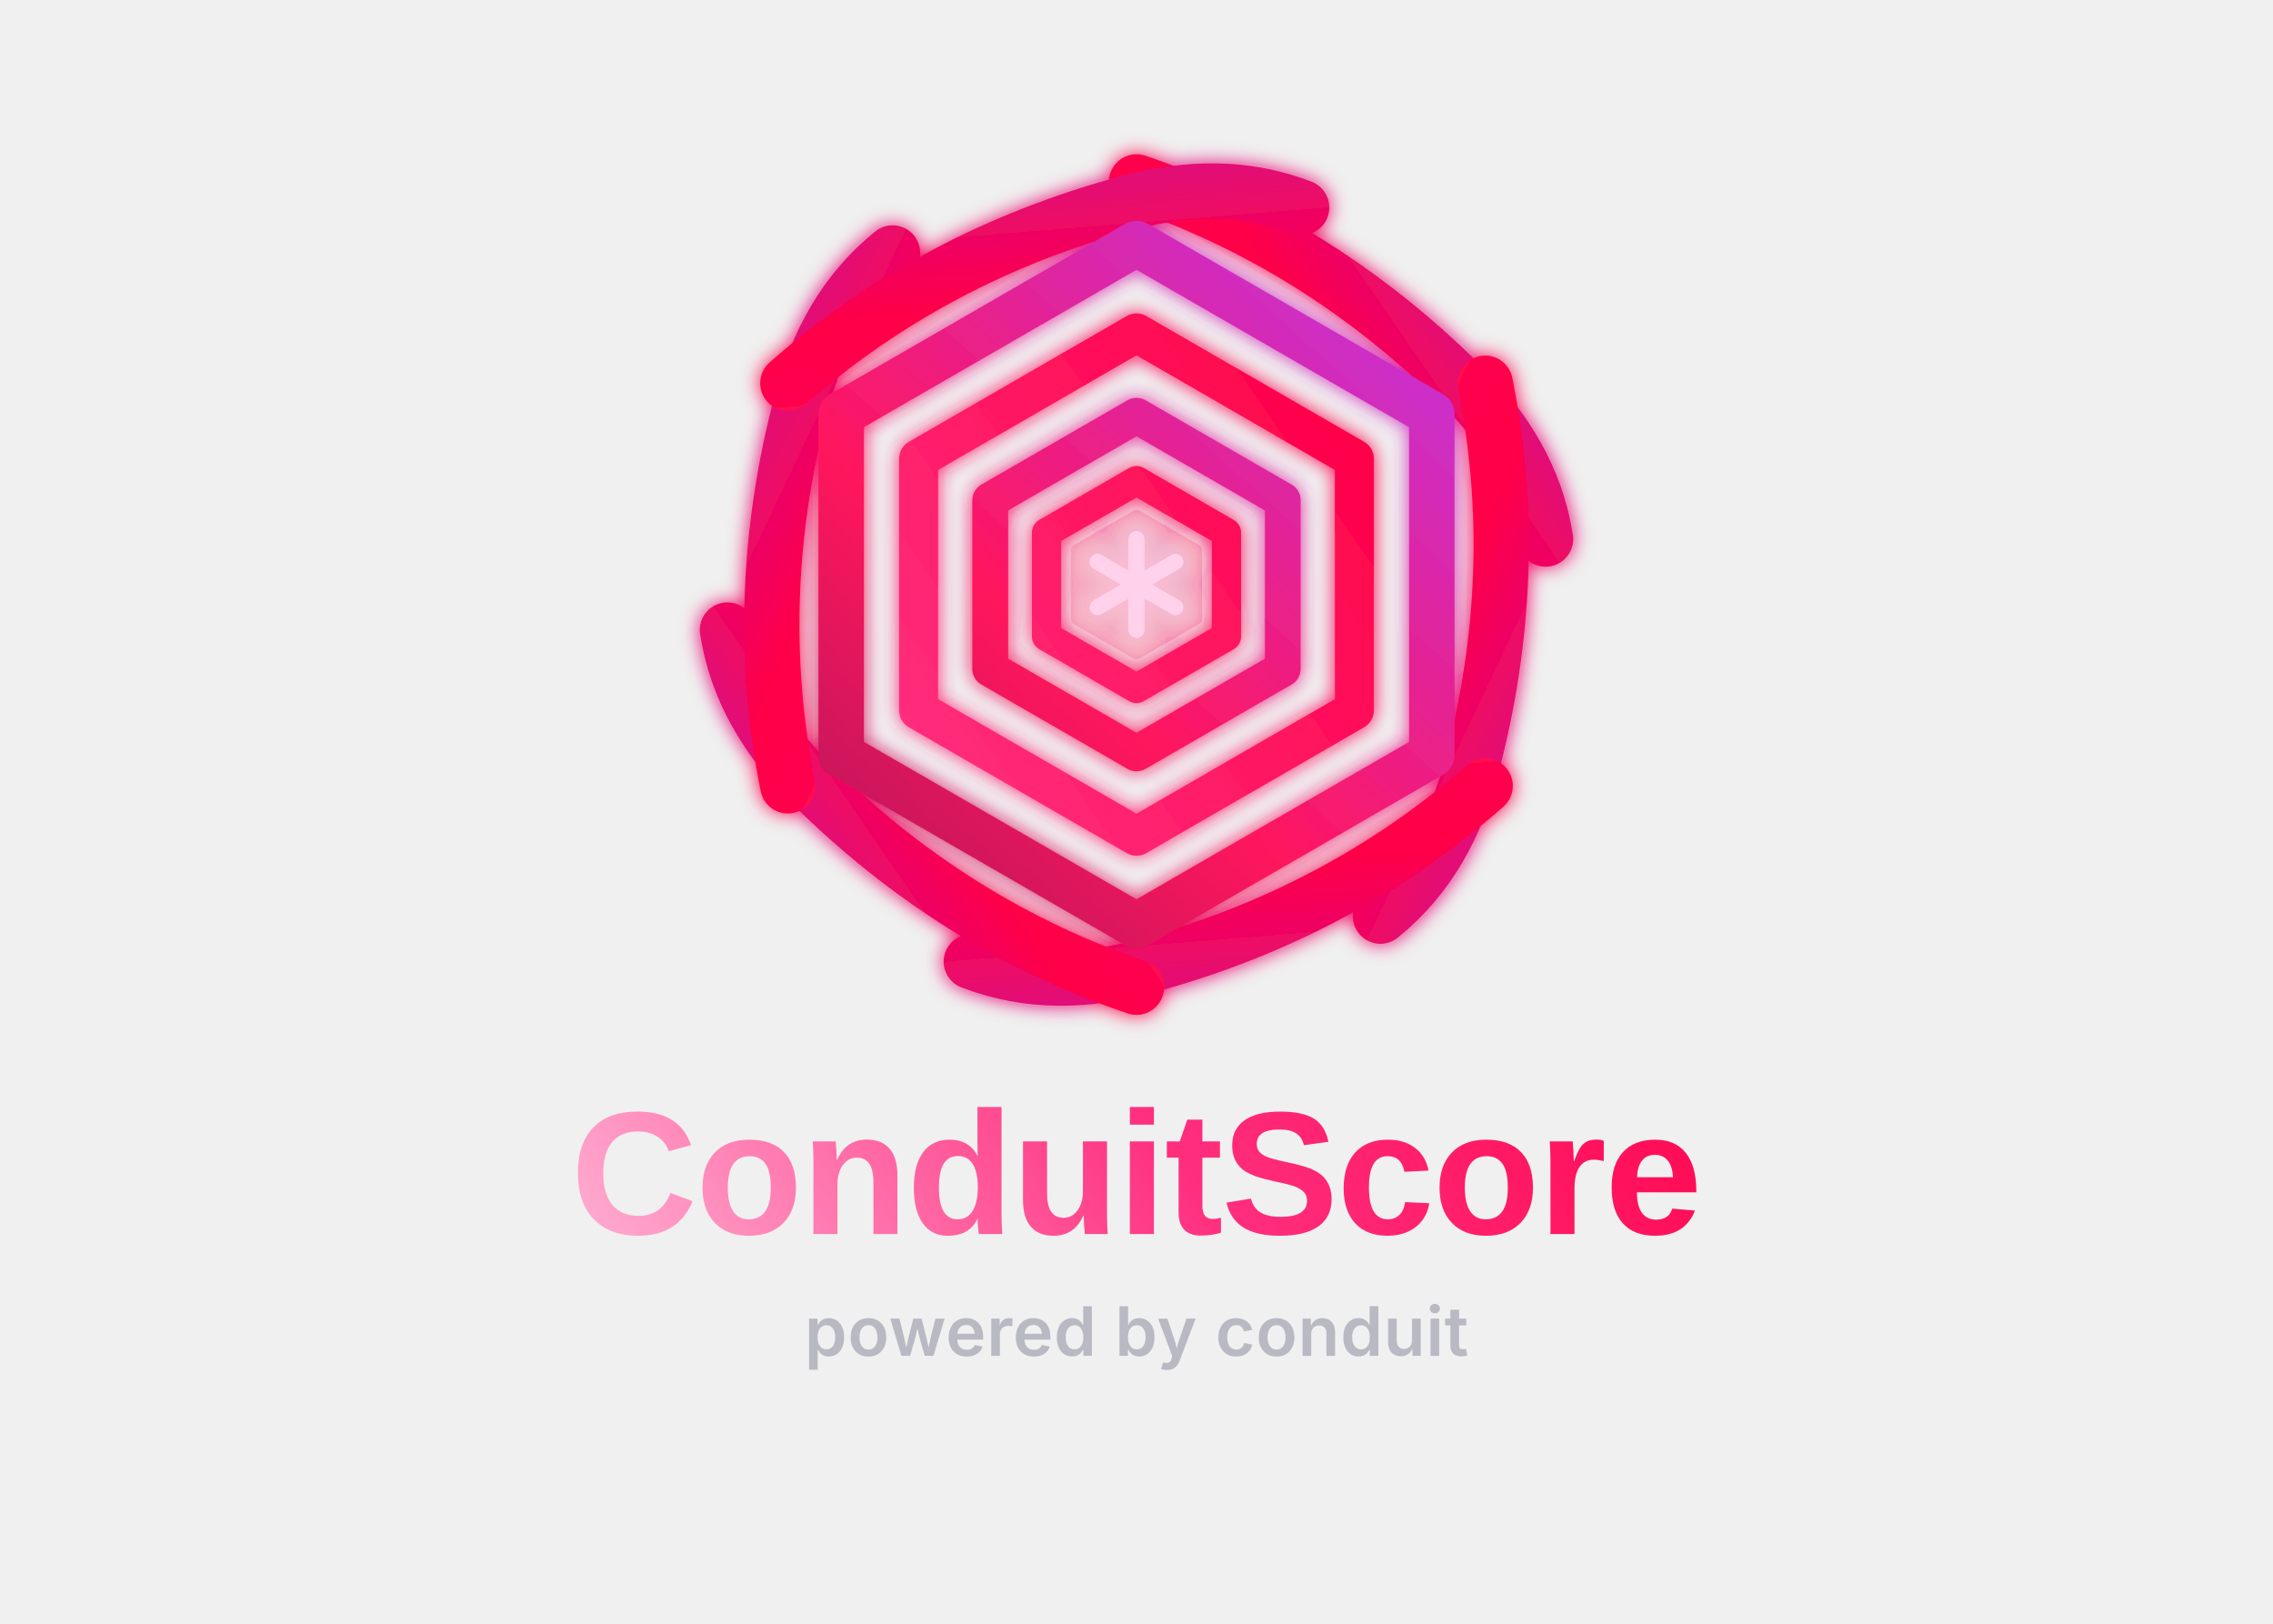
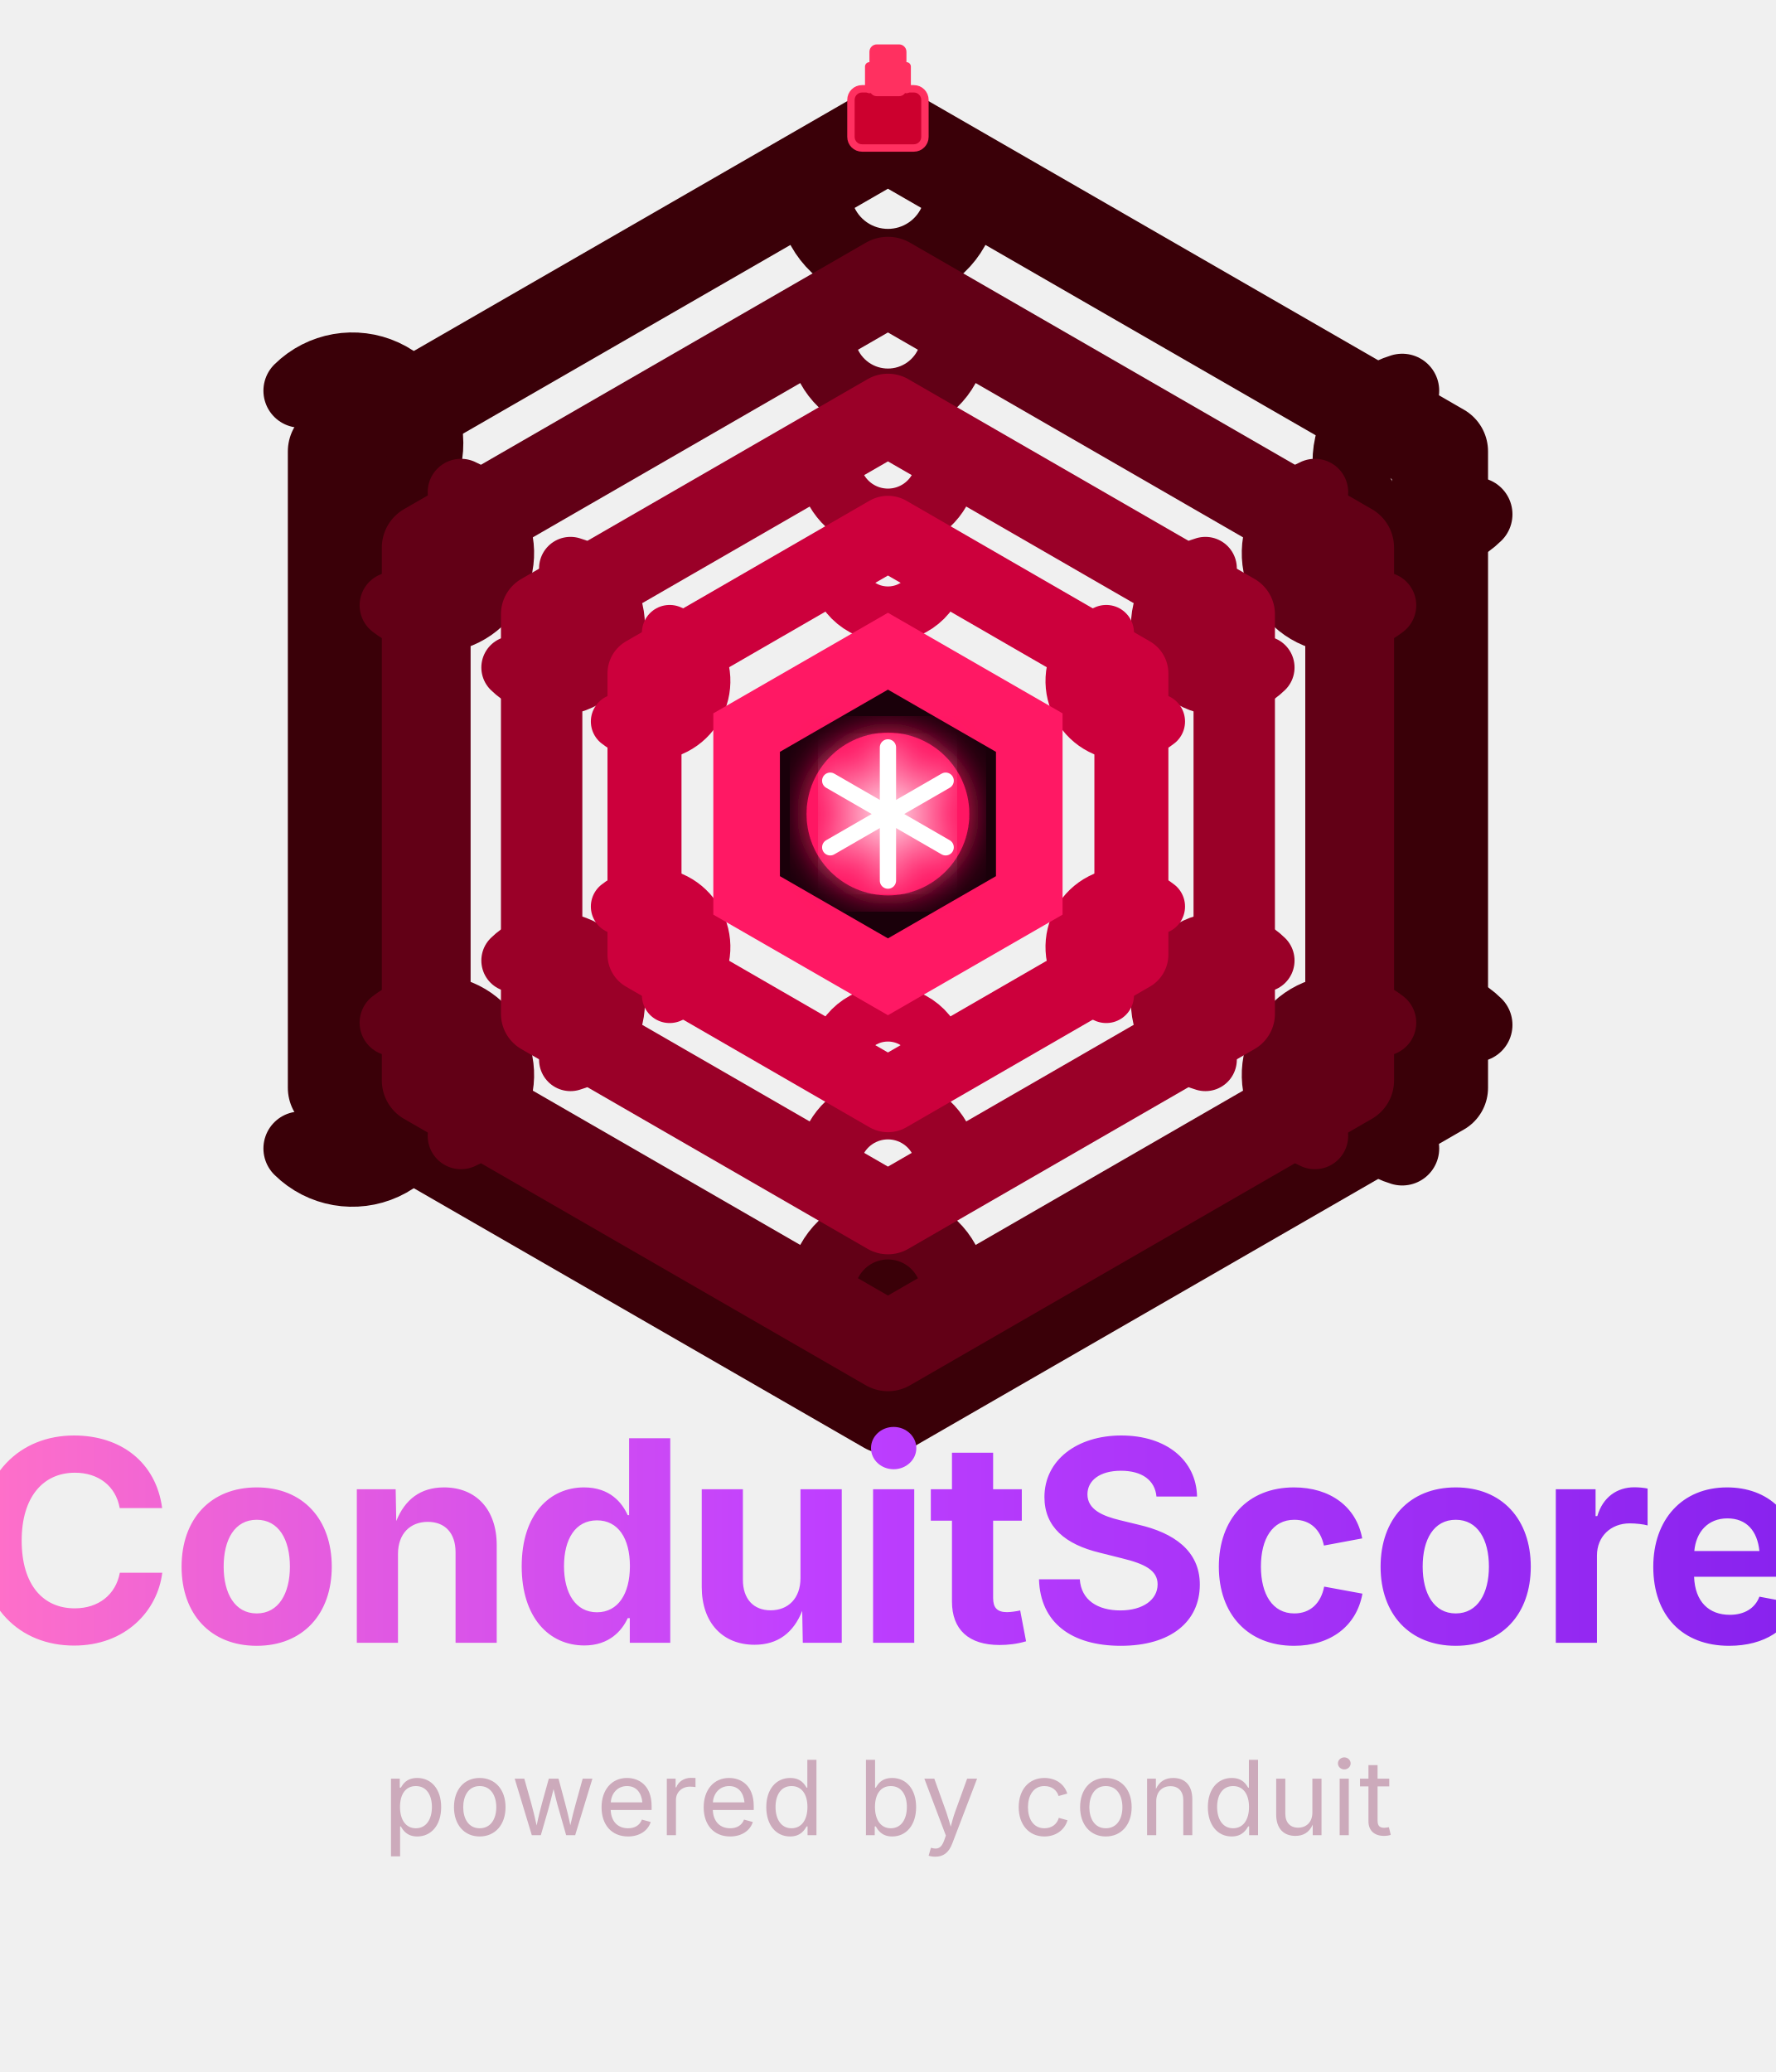
- <svg xmlns="http://www.w3.org/2000/svg" width="1400" height="1000" viewBox="0 0 1400 1000" fill="none">
+ <svg xmlns="http://www.w3.org/2000/svg" viewBox="0 0 240 280" fill="none" role="img" aria-label="ConduitScore logo">
  <defs>
-     <linearGradient id="g1" x1="280" y1="700" x2="1120" y2="120" gradientUnits="userSpaceOnUse">
-       <stop offset="0%" stop-color="#ffb7d8" />
-       <stop offset="35%" stop-color="#ff2f7e" />
-       <stop offset="70%" stop-color="#ff0048" />
-       <stop offset="100%" stop-color="#8d2bff" />
+     <radialGradient id="rg" cx="50%" cy="46%" r="50%">
+       <stop offset="0%" stop-color="#FF2060" />
+       <stop offset="30%" stop-color="#CC0040" />
+       <stop offset="60%" stop-color="#8A001E" />
+       <stop offset="100%" stop-color="#3A0008" />
+     </radialGradient>
+     <linearGradient id="wg" x1="0%" y1="0%" x2="100%" y2="0%">
+       <stop offset="0%" stop-color="#FF70C8" />
+       <stop offset="45%" stop-color="#C040FF" />
+       <stop offset="100%" stop-color="#8822EE" />
    </linearGradient>
-     <linearGradient id="g2" x1="420" y1="760" x2="980" y2="140" gradientUnits="userSpaceOnUse">
-       <stop offset="0%" stop-color="#6e0b56" />
-       <stop offset="50%" stop-color="#ff165d" />
-       <stop offset="100%" stop-color="#b23cff" />
-     </linearGradient>
-     <filter id="glow" x="-50%" y="-50%" width="200%" height="200%">
-       <feGaussianBlur stdDeviation="6" result="blur" />
+     <filter id="glow">
+       <feGaussianBlur stdDeviation="2.5" result="blur" />
      <feMerge>
        <feMergeNode in="blur" />
        <feMergeNode in="SourceGraphic" />
      </feMerge>
    </filter>
-     <style>
-       .brand { font-family: Orbitron, Eurostile, Rajdhani, Arial, sans-serif; font-weight: 800; letter-spacing: -1px; }
-       .sub { font-family: Inter, Arial, sans-serif; font-weight: 600; letter-spacing: 0.4px; }
-     </style>
  </defs>
-   <g filter="url(#glow)">
-     <g stroke="url(#g1)" stroke-width="34" stroke-linecap="round" stroke-linejoin="round">
-       <path d="M 700 112 C 774 137, 842 179, 901 238 C 927 264, 946 294, 952 332" />
-       <g transform="rotate(60 700 360)">
-         <path d="M 700 112 C 774 137, 842 179, 901 238 C 927 264, 946 294, 952 332" />
-       </g>
-       <g transform="rotate(120 700 360)">
-         <path d="M 700 112 C 774 137, 842 179, 901 238 C 927 264, 946 294, 952 332" />
-       </g>
-       <g transform="rotate(180 700 360)">
-         <path d="M 700 112 C 774 137, 842 179, 901 238 C 927 264, 946 294, 952 332" />
-       </g>
-       <g transform="rotate(240 700 360)">
-         <path d="M 700 112 C 774 137, 842 179, 901 238 C 927 264, 946 294, 952 332" />
-       </g>
-       <g transform="rotate(300 700 360)">
-         <path d="M 700 112 C 774 137, 842 179, 901 238 C 927 264, 946 294, 952 332" />
-       </g>
-     </g>
-     <polygon points="700.0,150.0 881.9,255.0 881.9,465.0 700.0,570.0 518.1,465.0 518.1,255.0" stroke="url(#g2)" stroke-width="28" stroke-linejoin="round" />
-     <polygon points="700.0,205.0 834.2,282.5 834.2,437.5 700.0,515.0 565.8,437.5 565.8,282.5" stroke="url(#g1)" stroke-width="24" stroke-linejoin="round" />
-     <polygon points="700.0,256.0 790.1,308.0 790.1,412.0 700.0,464.0 609.9,412.0 609.9,308.0" stroke="url(#g2)" stroke-width="22" stroke-linejoin="round" />
-     <polygon points="700.0,296.0 755.4,328.0 755.4,392.0 700.0,424.0 644.6,392.0 644.6,328.0" stroke="url(#g1)" stroke-width="18" stroke-linejoin="round" />
-     <polygon points="700.0,318.0 736.4,339.0 736.4,381.0 700.0,402.0 663.6,381.0 663.6,339.0" fill="url(#g2)" opacity="0.22" stroke="url(#g1)" stroke-width="8" stroke-linejoin="round" />
-     <g stroke="#ffd1ea" stroke-width="10" stroke-linecap="round">
-       <line x1="700" y1="332" x2="700" y2="388" />
-       <line x1="676" y1="346" x2="724" y2="374" />
-       <line x1="676" y1="374" x2="724" y2="346" />
-     </g>
+   <path stroke="#3A0008" stroke-width="13" stroke-linecap="round" d="M120 18 L194.6 61 M194.6 61 L194.6 147 M194.6 147 L120 190 M120 190 L45.4 147 M45.4 147 L45.4 61 M45.4 61 L120 18" />
+   <path stroke="#3A0008" stroke-width="10" stroke-linecap="round" fill="none" d="M110.3 23.5 A10 10 0 1 0 129.7 23.5        M189.5 52.8 A10 10 0 1 0 199.4 69.5        M199.4 138.5 A10 10 0 1 0 189.5 155.2        M129.7 184.5 A10 10 0 1 0 110.3 184.5        M40.6 155.2 A10 10 0 1 0 50.5 138.5        M50.5 69.5 A10 10 0 1 0 40.6 52.8" />
+   <path stroke="#620016" stroke-width="12" stroke-linecap="round" d="M120 38 L182.4 74 M182.4 74 L182.4 146 M182.4 146 L120 182 M120 182 L57.6 146 M57.6 146 L57.6 74 M57.6 74 L120 38" />
+   <path stroke="#620016" stroke-width="9" stroke-linecap="round" fill="none" d="M111.3 43 A9 9 0 1 0 128.7 43        M177.7 66.5 A9 9 0 1 0 186.9 81.8        M186.9 138.2 A9 9 0 1 0 177.7 153.5        M128.7 177 A9 9 0 1 0 111.3 177        M62.3 153.5 A9 9 0 1 0 53.1 138.2        M53.1 81.8 A9 9 0 1 0 62.3 66.5" />
+   <path stroke="#9A0028" stroke-width="11" stroke-linecap="round" d="M120 56 L166.8 83 M166.8 83 L166.8 137 M166.8 137 L120 164 M120 164 L73.2 137 M73.2 137 L73.2 83 M73.2 83 L120 56" />
+   <path stroke="#9A0028" stroke-width="8.5" stroke-linecap="round" fill="none" d="M112.2 60.5 A8 8 0 1 0 127.8 60.5        M162.9 76.8 A8 8 0 1 0 170.7 90.2        M170.7 129.8 A8 8 0 1 0 162.9 143.2        M127.8 159.5 A8 8 0 1 0 112.2 159.5        M77.1 143.2 A8 8 0 1 0 69.3 129.8        M69.3 90.2 A8 8 0 1 0 77.1 76.8" />
+   <path stroke="#CC003C" stroke-width="10" stroke-linecap="round" d="M120 72 L152.9 91 M152.9 91 L152.9 129 M152.9 129 L120 148 M120 148 L87.1 129 M87.1 129 L87.1 91 M87.1 91 L120 72" />
+   <path stroke="#CC003C" stroke-width="7.5" stroke-linecap="round" fill="none" d="M113 76 A7 7 0 1 0 127 76        M149.5 85.5 A7 7 0 1 0 156.4 97.5        M156.4 122.5 A7 7 0 1 0 149.5 134.5        M127 144 A7 7 0 1 0 113 144        M90.5 134.5 A7 7 0 1 0 83.6 122.5        M83.6 97.5 A7 7 0 1 0 90.5 85.5" />
+   <path stroke="#FF1864" stroke-width="9" stroke-linecap="round" fill="#1a000a" d="M120 88 L139.1 99 L139.1 121 L120 132 L100.9 121 L100.9 99 Z" />
+   <circle cx="120" cy="110" r="11" fill="#FF1864" filter="url(#glow)" />
+   <g stroke="#FFFFFF" stroke-width="2.2" stroke-linecap="round" filter="url(#glow)">
+     <line x1="120" y1="101" x2="120" y2="119" />
+     <line x1="112.2" y1="105.5" x2="127.8" y2="114.5" />
+     <line x1="112.2" y1="114.5" x2="127.8" y2="105.5" />
  </g>
-   <text x="700" y="760" text-anchor="middle" class="brand" font-size="108" fill="url(#g1)">ConduitScore</text>
-   <text x="700" y="835" text-anchor="middle" class="sub" font-size="42" fill="#b9b9c4">powered by conduit</text>
+   <rect x="115" y="12" width="10" height="8" rx="1.5" fill="#CC002E" stroke="#FF3060" stroke-width="1" />
+   <rect x="117.5" y="6" width="5" height="7" rx="1" fill="#FF3060" />
+   <line x1="117.5" y1="9" x2="117.5" y2="12" stroke="#FF3060" stroke-width="1.2" stroke-linecap="round" />
+   <line x1="122.5" y1="9" x2="122.5" y2="12" stroke="#FF3060" stroke-width="1.2" stroke-linecap="round" />
+   <text x="120" y="222" font-family="'SF Pro Display','Segoe UI',system-ui,sans-serif" font-weight="700" font-size="38" letter-spacing="-0.5" text-anchor="middle" fill="url(#wg)">ConduitScore</text>
+   <text x="120" y="248" font-family="'SF Pro Text','Segoe UI',system-ui,sans-serif" font-weight="400" font-size="14" letter-spacing="0.3" text-anchor="middle" fill="#CCAABB">powered by conduit</text>
</svg>
